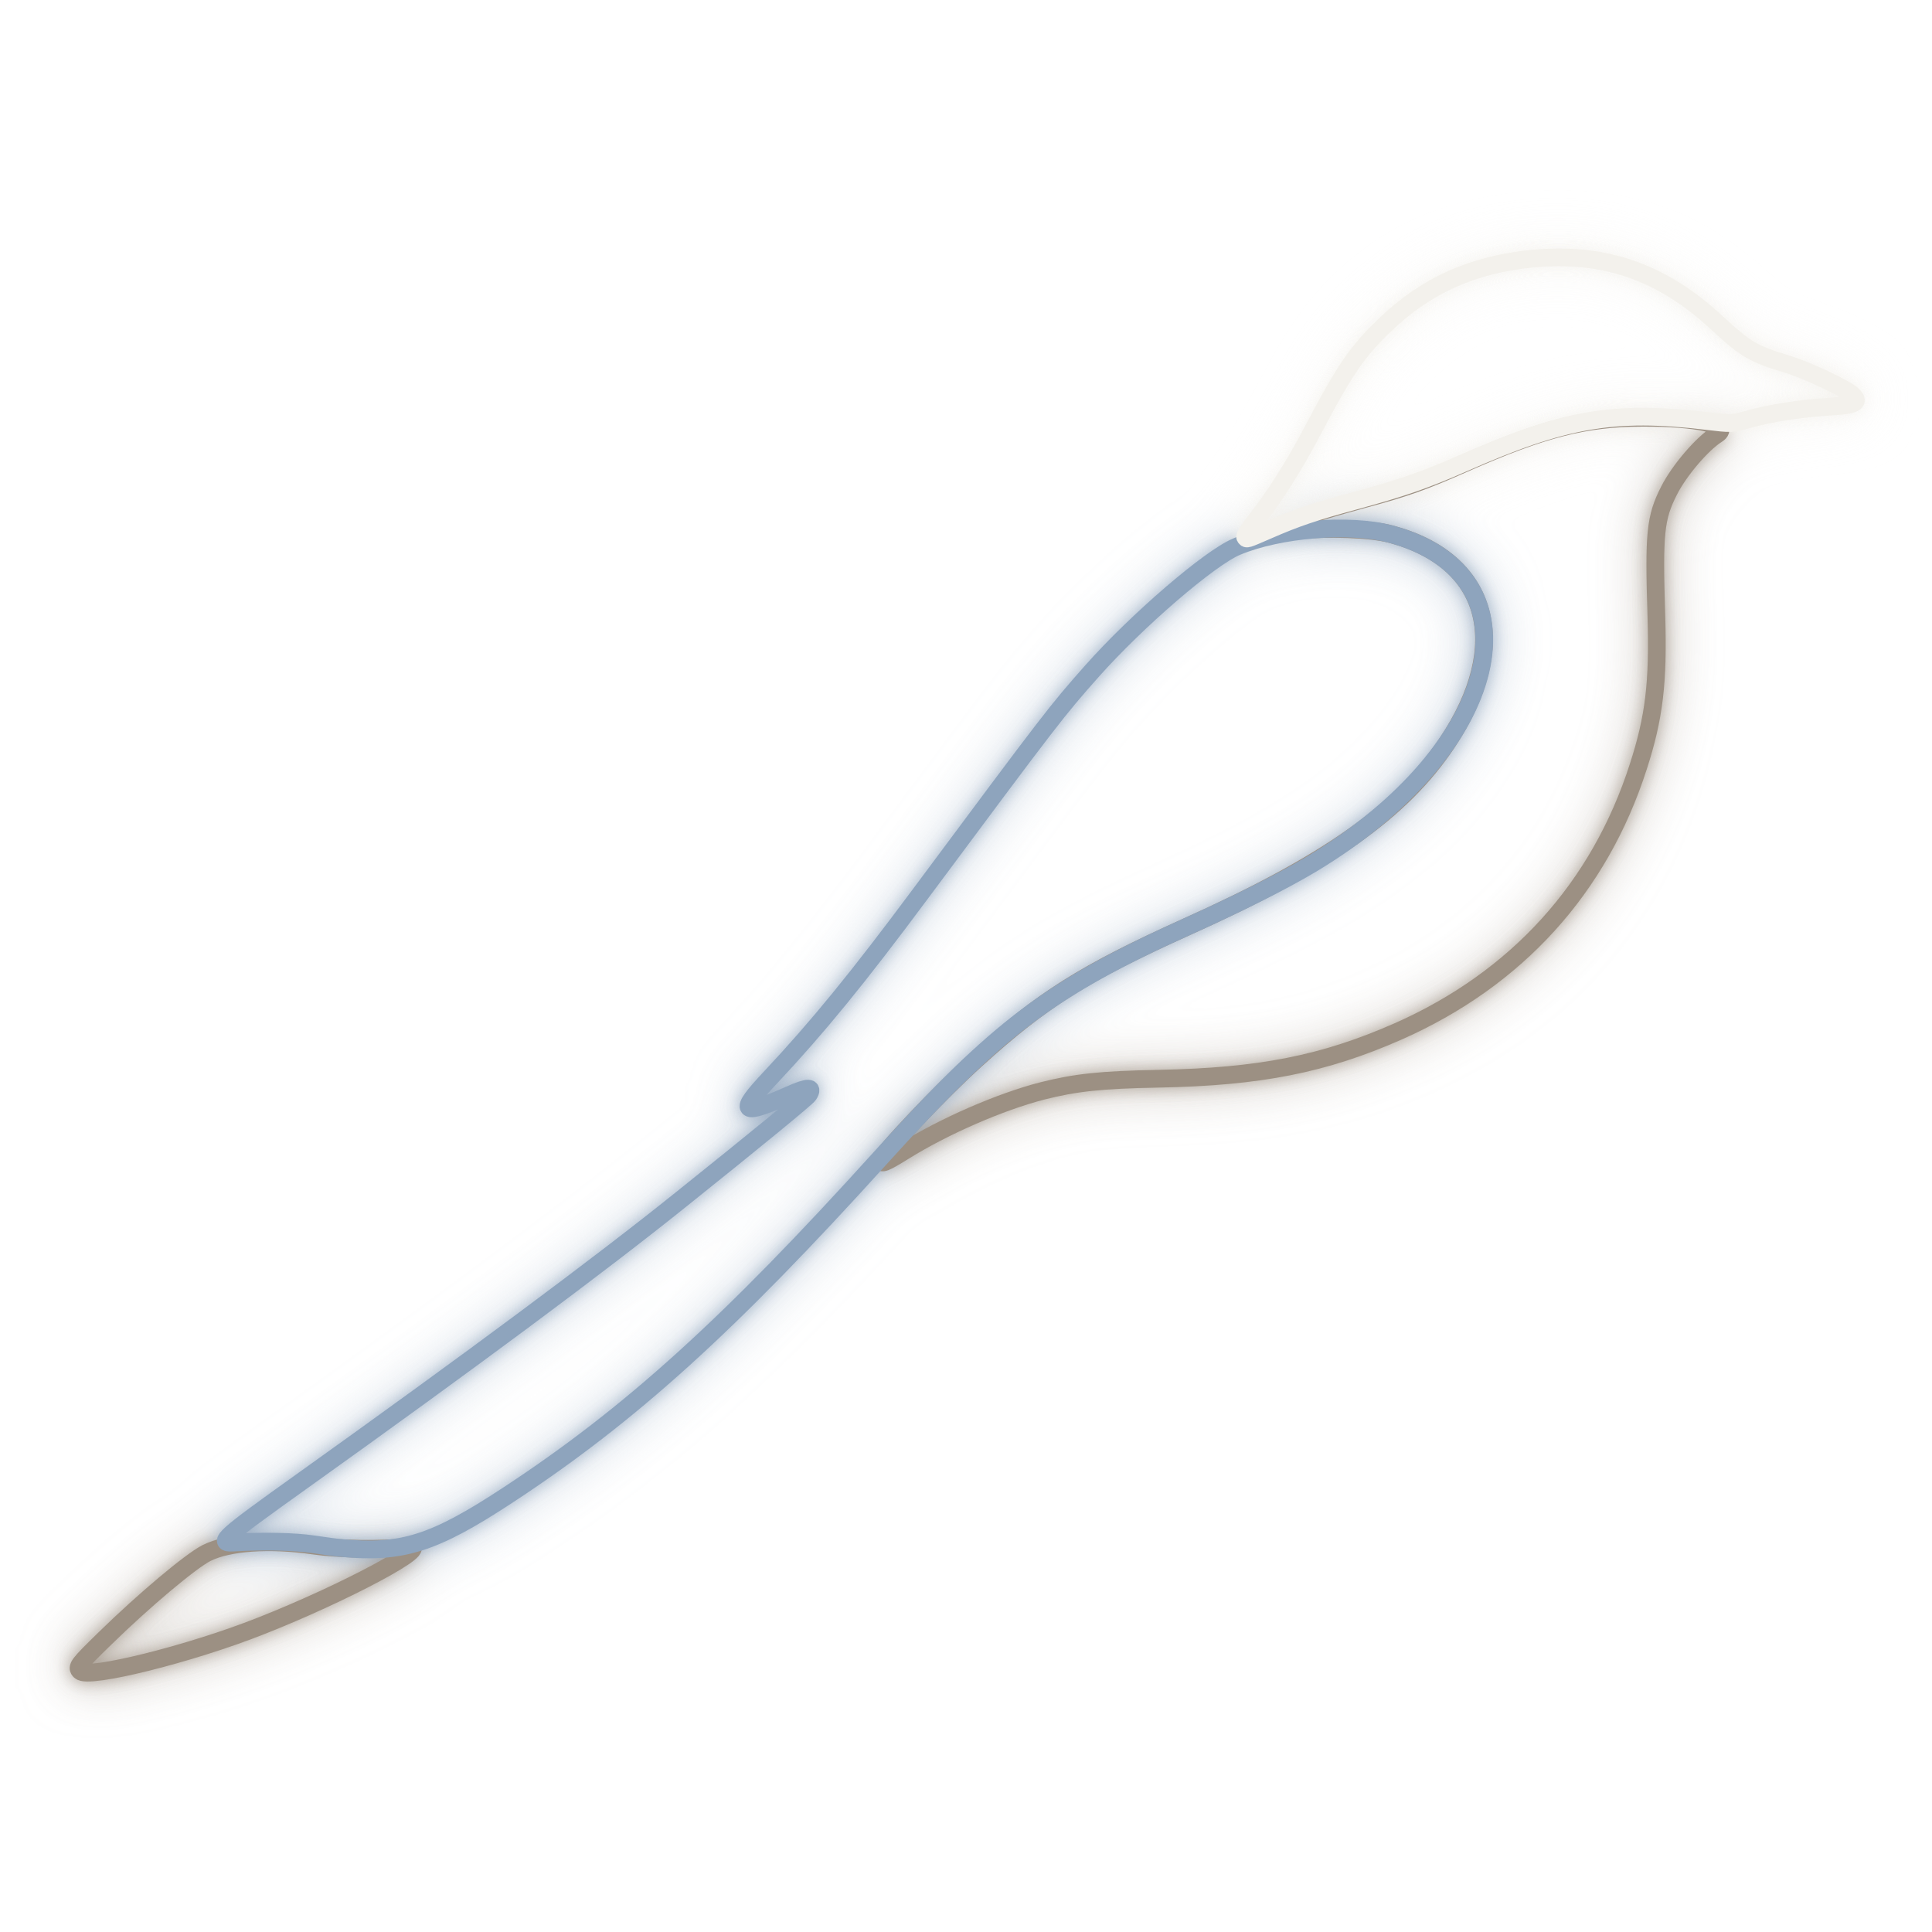
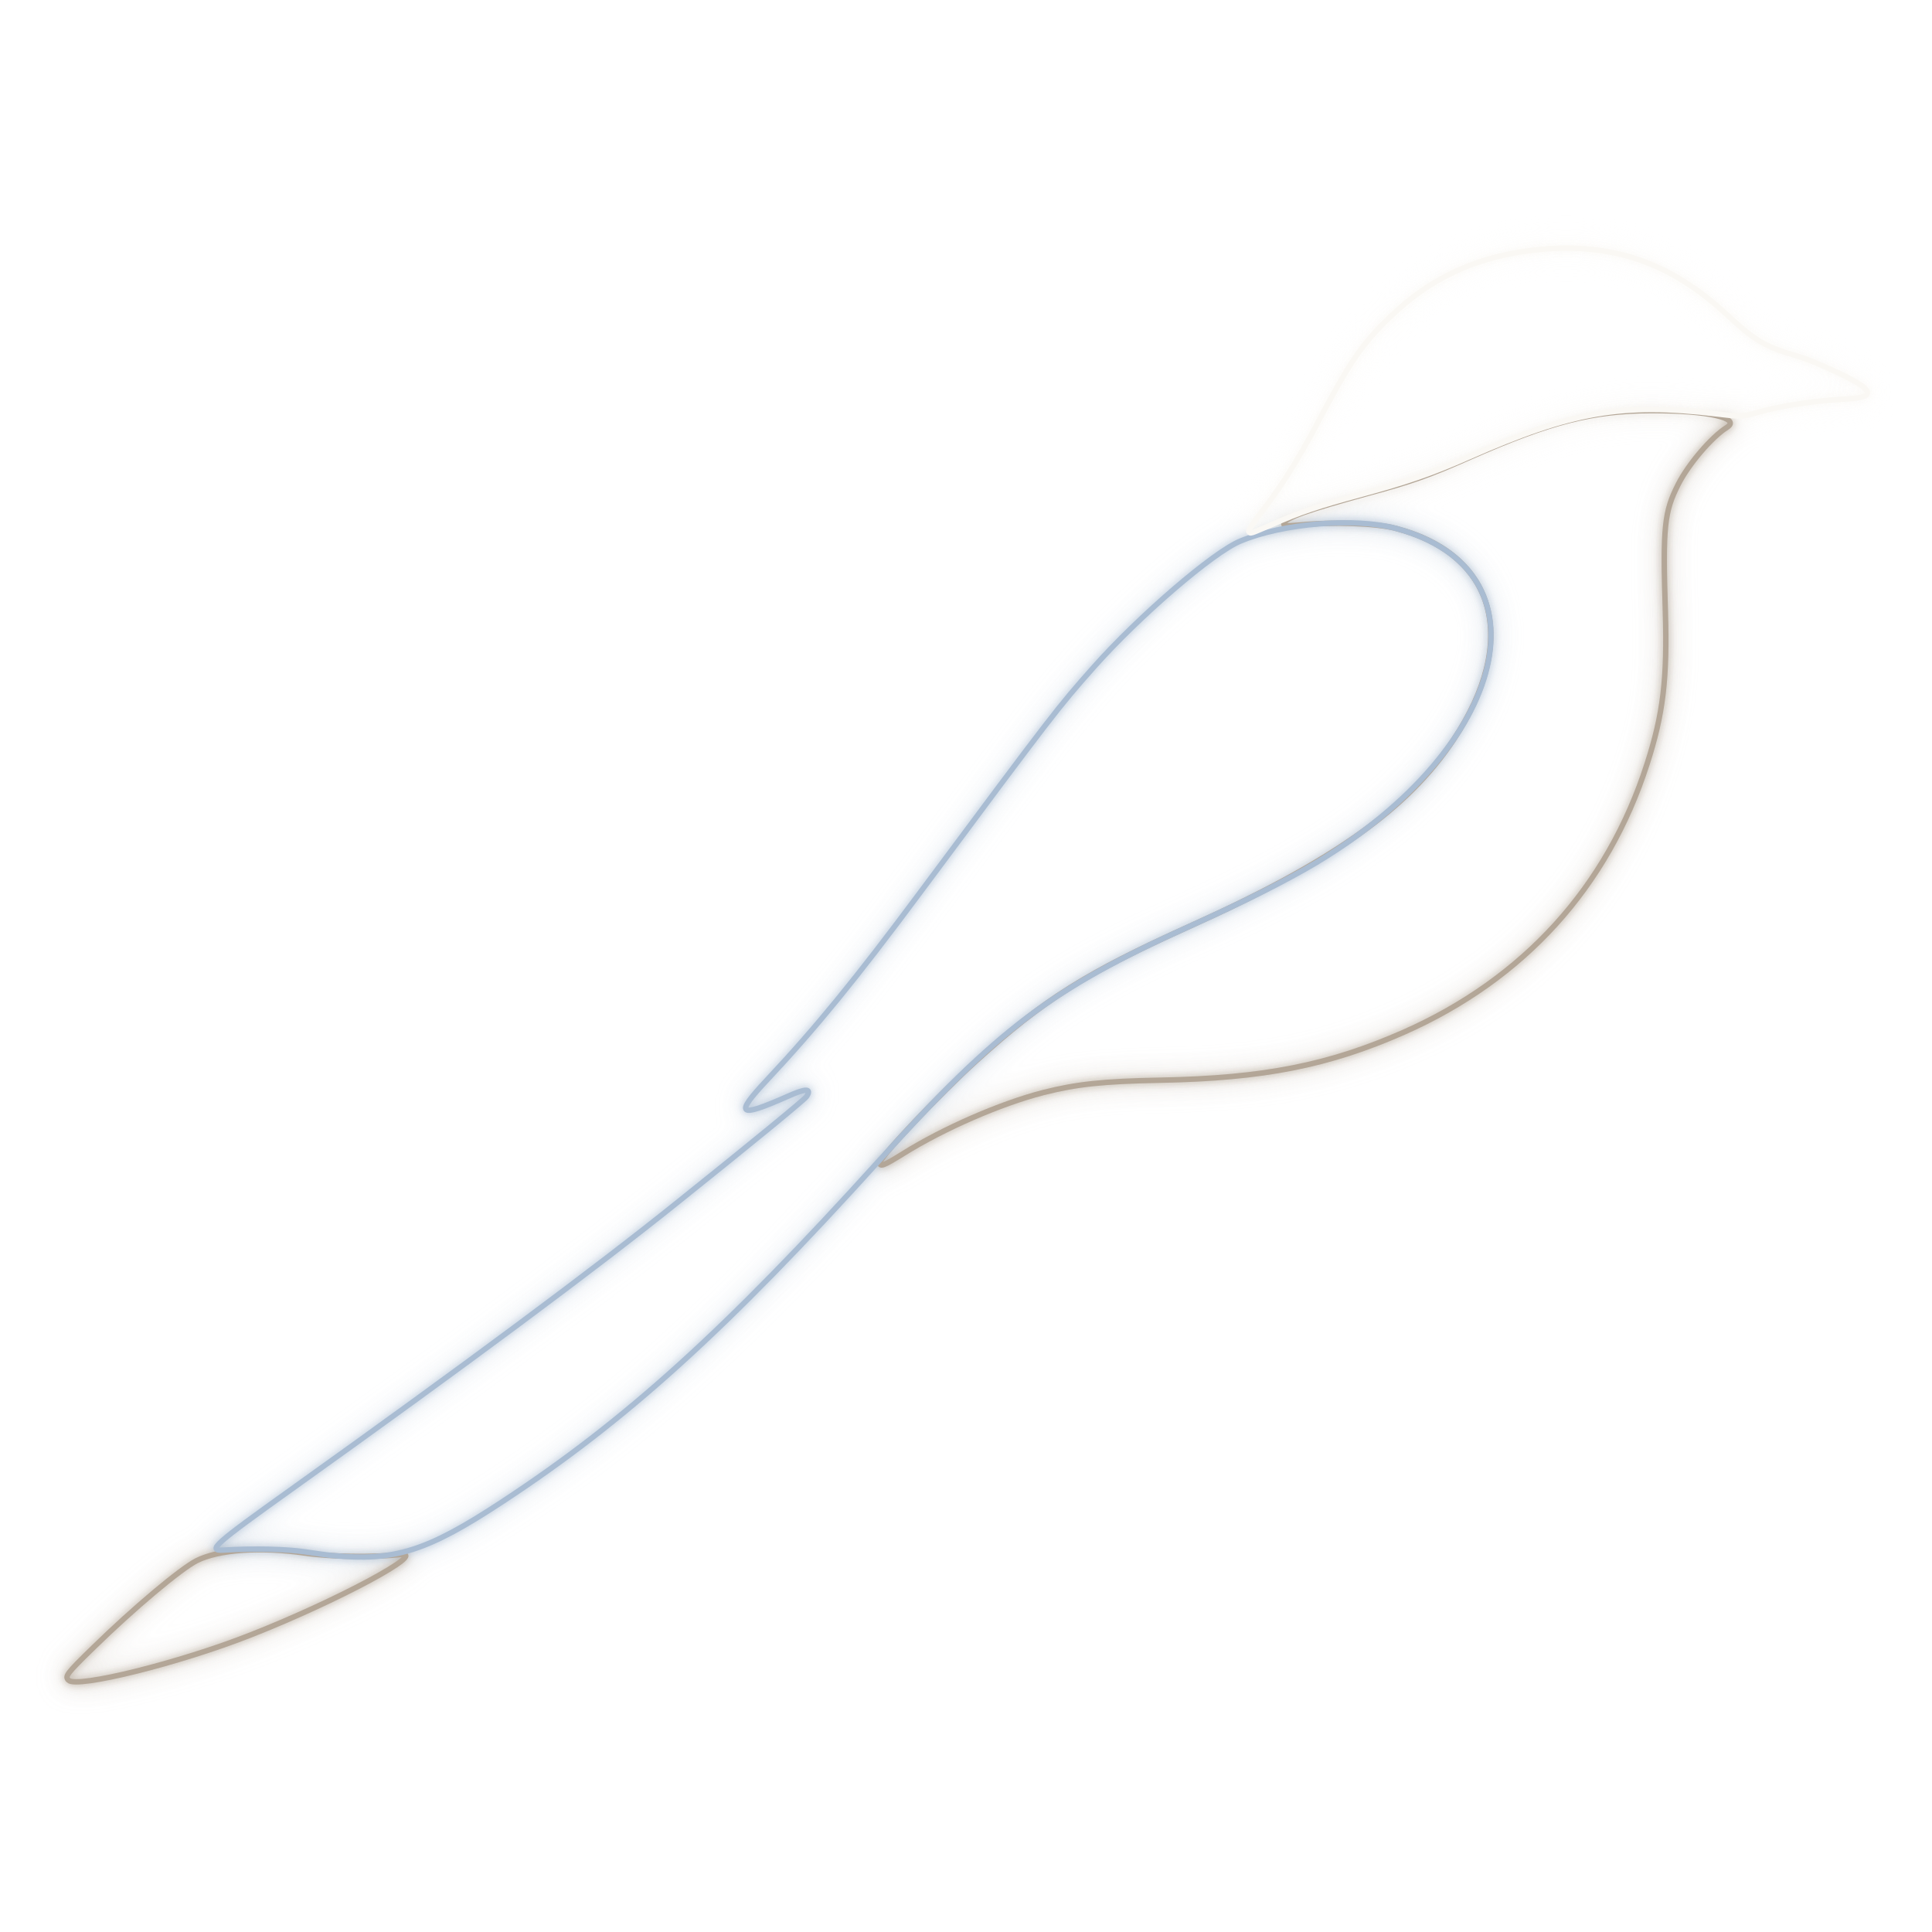
- <svg xmlns="http://www.w3.org/2000/svg" viewBox="210 -19 1090 1090" width="512" height="512">
+ <svg xmlns="http://www.w3.org/2000/svg" viewBox="217 -12 1076 1076" width="512" height="512">
  <defs>
    <filter id="glow" x="-25%" y="-25%" width="150%" height="150%" color-interpolation-filters="sRGB">
-       <feGaussianBlur in="SourceGraphic" stdDeviation="14.0" result="wide" />
-       <feGaussianBlur in="SourceGraphic" stdDeviation="4.7" result="near" />
+       <feGaussianBlur in="SourceGraphic" stdDeviation="7.0" result="wide" />
+       <feGaussianBlur in="SourceGraphic" stdDeviation="2.3" result="near" />
      <feComponentTransfer in="wide" result="wideSoft">
-         <feFuncA type="linear" slope="0.7" />
+         <feFuncA type="linear" slope="0.8" />
      </feComponentTransfer>
      <feComponentTransfer in="near" result="nearSoft">
-         <feFuncA type="linear" slope="0.84" />
+         <feFuncA type="linear" slope="0.96" />
      </feComponentTransfer>
      <feMerge>
        <feMergeNode in="wideSoft" />
        <feMergeNode in="nearSoft" />
        <feMergeNode in="SourceGraphic" />
      </feMerge>
    </filter>
  </defs>
-   <g filter="url(#glow)" fill="none" stroke-width="10.0" stroke-linejoin="round" stroke-linecap="round">
-     <path id="body" stroke="#9C9083" d="M707.0 635.5C707.0 632.5 740.7 596.9 760.6 578.9C798.3 544.7 821.5 530.1 879.5 503.9C959.1 468.1 1000.9 438.5 1026.5 400.0C1063.3 344.7 1050.3 297.0 994.5 282.3C983.5 279.4 959.1 278.5 940.8 280.4C933.0 281.1 932.0 281.0 932.0 279.6C932.0 276.7 945.2 272.0 979.5 262.6C1003.5 256.1 1013.0 252.7 1036.0 242.5C1080.6 222.8 1104.1 216.8 1136.5 216.7C1167.7 216.6 1186.9 220.8 1178.8 226.0C1170.2 231.4 1157.3 246.6 1151.7 257.7C1143.9 273.0 1143.0 281.5 1144.5 328.7C1145.6 366.1 1143.3 385.7 1134.3 413.5C1112.3 482.0 1065.7 533.3 998.8 562.9C957.0 581.3 921.0 588.5 863.5 589.6C830.9 590.2 816.6 591.8 798.0 596.5C774.3 602.6 742.6 616.4 720.0 630.5C709.2 637.2 707.0 638.1 707.0 635.5Z" />
-     <path id="tip" stroke="#9C9083" d="M255.2 923.8C253.0 921.6 253.9 920.3 269.2 905.4C291.3 883.8 317.5 861.8 326.5 857.2C338.9 851.0 361.9 849.4 387.0 853.0C401.4 855.1 424.4 855.4 440.0 853.8C456.0 852.1 404.8 879.6 357.0 898.4C317.1 914.2 259.8 928.4 255.2 923.8Z" />
-     <path id="wing" stroke="#8EA4BD" d="M402.0 854.3C400.1 854.2 393.3 853.2 387.0 852.3C376.6 850.7 358.1 850.3 341.5 851.3C332.2 851.8 336.2 848.2 379.5 817.3C476.2 748.2 547.8 695.0 594.5 657.5C636.1 624.2 665.1 600.4 666.2 598.7C669.2 594.1 666.0 594.0 655.7 598.6C627.9 610.9 625.7 609.1 644.6 589.0C671.4 560.4 693.9 532.9 729.5 485.0C804.2 384.6 806.0 382.3 826.1 359.6C851.3 331.2 892.5 295.7 907.7 289.4C931.5 279.4 971.4 276.1 994.5 282.3C1081.2 305.5 1057.8 403.6 950.1 468.4C933.7 478.2 908.8 490.7 879.5 503.9C802.6 538.6 773.0 560.9 706.5 634.5C621.3 728.7 565.7 779.1 496.7 824.4C454.9 851.9 436.7 857.7 402.0 854.3Z" />
-     <path id="cap" stroke="#F3F1EC" d="M912.5 284.0C912.1 283.4 915.0 279.0 918.8 274.2C929.2 261.1 939.7 244.5 950.3 224.5C968.5 189.9 975.6 179.4 991.2 164.5C1014.4 142.0 1041.2 130.1 1075.0 126.9C1115.4 123.2 1147.7 134.4 1178.7 163.2C1194.9 178.2 1199.2 180.7 1218.5 186.5C1228.5 189.5 1249.9 199.5 1254.4 203.2C1260.0 207.9 1257.2 209.6 1242.8 210.4C1227.2 211.2 1208.1 214.2 1196.3 217.6C1187.0 220.2 1187.0 220.2 1172.8 218.5C1120.3 212.3 1092.4 217.2 1035.3 242.4C1014.0 251.8 1000.6 256.4 974.5 263.5C951.3 269.8 941.4 273.1 925.4 280.1C912.9 285.5 913.4 285.4 912.5 284.0Z" />
+   <g filter="url(#glow)" fill="none" stroke-width="3.0" stroke-linejoin="round" stroke-linecap="round">
+     <path id="body" stroke="#B3A697" d="M707.0 635.5C707.0 632.5 740.7 596.9 760.6 578.9C798.3 544.7 821.5 530.1 879.5 503.9C959.1 468.1 1000.9 438.5 1026.5 400.0C1063.3 344.7 1050.3 297.0 994.5 282.3C983.5 279.4 959.1 278.5 940.8 280.4C933.0 281.1 932.0 281.0 932.0 279.6C932.0 276.7 945.2 272.0 979.5 262.6C1003.5 256.1 1013.0 252.7 1036.0 242.5C1080.6 222.8 1104.1 216.8 1136.5 216.7C1167.7 216.6 1186.9 220.8 1178.8 226.0C1170.2 231.4 1157.3 246.6 1151.7 257.7C1143.9 273.0 1143.0 281.5 1144.5 328.7C1145.6 366.1 1143.3 385.7 1134.3 413.5C1112.3 482.0 1065.7 533.3 998.8 562.9C957.0 581.3 921.0 588.5 863.5 589.6C830.9 590.2 816.6 591.8 798.0 596.5C774.3 602.6 742.6 616.4 720.0 630.5C709.2 637.2 707.0 638.1 707.0 635.5Z" />
+     <path id="tip" stroke="#B3A697" d="M255.2 923.8C253.0 921.6 253.9 920.3 269.2 905.4C291.3 883.8 317.5 861.8 326.5 857.2C338.9 851.0 361.9 849.4 387.0 853.0C401.4 855.1 424.4 855.4 440.0 853.8C456.0 852.1 404.8 879.6 357.0 898.4C317.1 914.2 259.8 928.4 255.2 923.8Z" />
+     <path id="wing" stroke="#A9BCD2" d="M402.0 854.3C400.1 854.2 393.3 853.2 387.0 852.3C376.6 850.7 358.1 850.3 341.5 851.3C332.2 851.8 336.2 848.2 379.5 817.3C476.2 748.2 547.8 695.0 594.5 657.5C636.1 624.2 665.1 600.4 666.2 598.7C669.2 594.1 666.0 594.0 655.7 598.6C627.9 610.9 625.7 609.1 644.6 589.0C671.4 560.4 693.9 532.9 729.5 485.0C804.2 384.6 806.0 382.3 826.1 359.6C851.3 331.2 892.5 295.7 907.7 289.4C931.5 279.4 971.4 276.1 994.5 282.3C1081.2 305.5 1057.8 403.6 950.1 468.4C933.7 478.2 908.8 490.7 879.5 503.9C802.6 538.6 773.0 560.9 706.5 634.5C621.3 728.7 565.7 779.1 496.7 824.4C454.9 851.9 436.7 857.7 402.0 854.3Z" />
+     <path id="cap" stroke="#FAF8F4" d="M912.5 284.0C912.1 283.4 915.0 279.0 918.8 274.2C929.2 261.1 939.7 244.5 950.3 224.5C968.5 189.9 975.6 179.4 991.2 164.5C1014.4 142.0 1041.2 130.1 1075.0 126.9C1115.4 123.2 1147.7 134.4 1178.7 163.2C1194.9 178.2 1199.2 180.7 1218.5 186.5C1228.5 189.5 1249.9 199.5 1254.4 203.2C1260.0 207.9 1257.2 209.6 1242.8 210.4C1227.2 211.2 1208.1 214.2 1196.3 217.6C1187.0 220.2 1187.0 220.2 1172.8 218.5C1120.3 212.3 1092.4 217.2 1035.3 242.4C1014.0 251.8 1000.6 256.4 974.5 263.5C951.3 269.8 941.4 273.1 925.4 280.1C912.9 285.5 913.4 285.4 912.5 284.0Z" />
  </g>
</svg>
